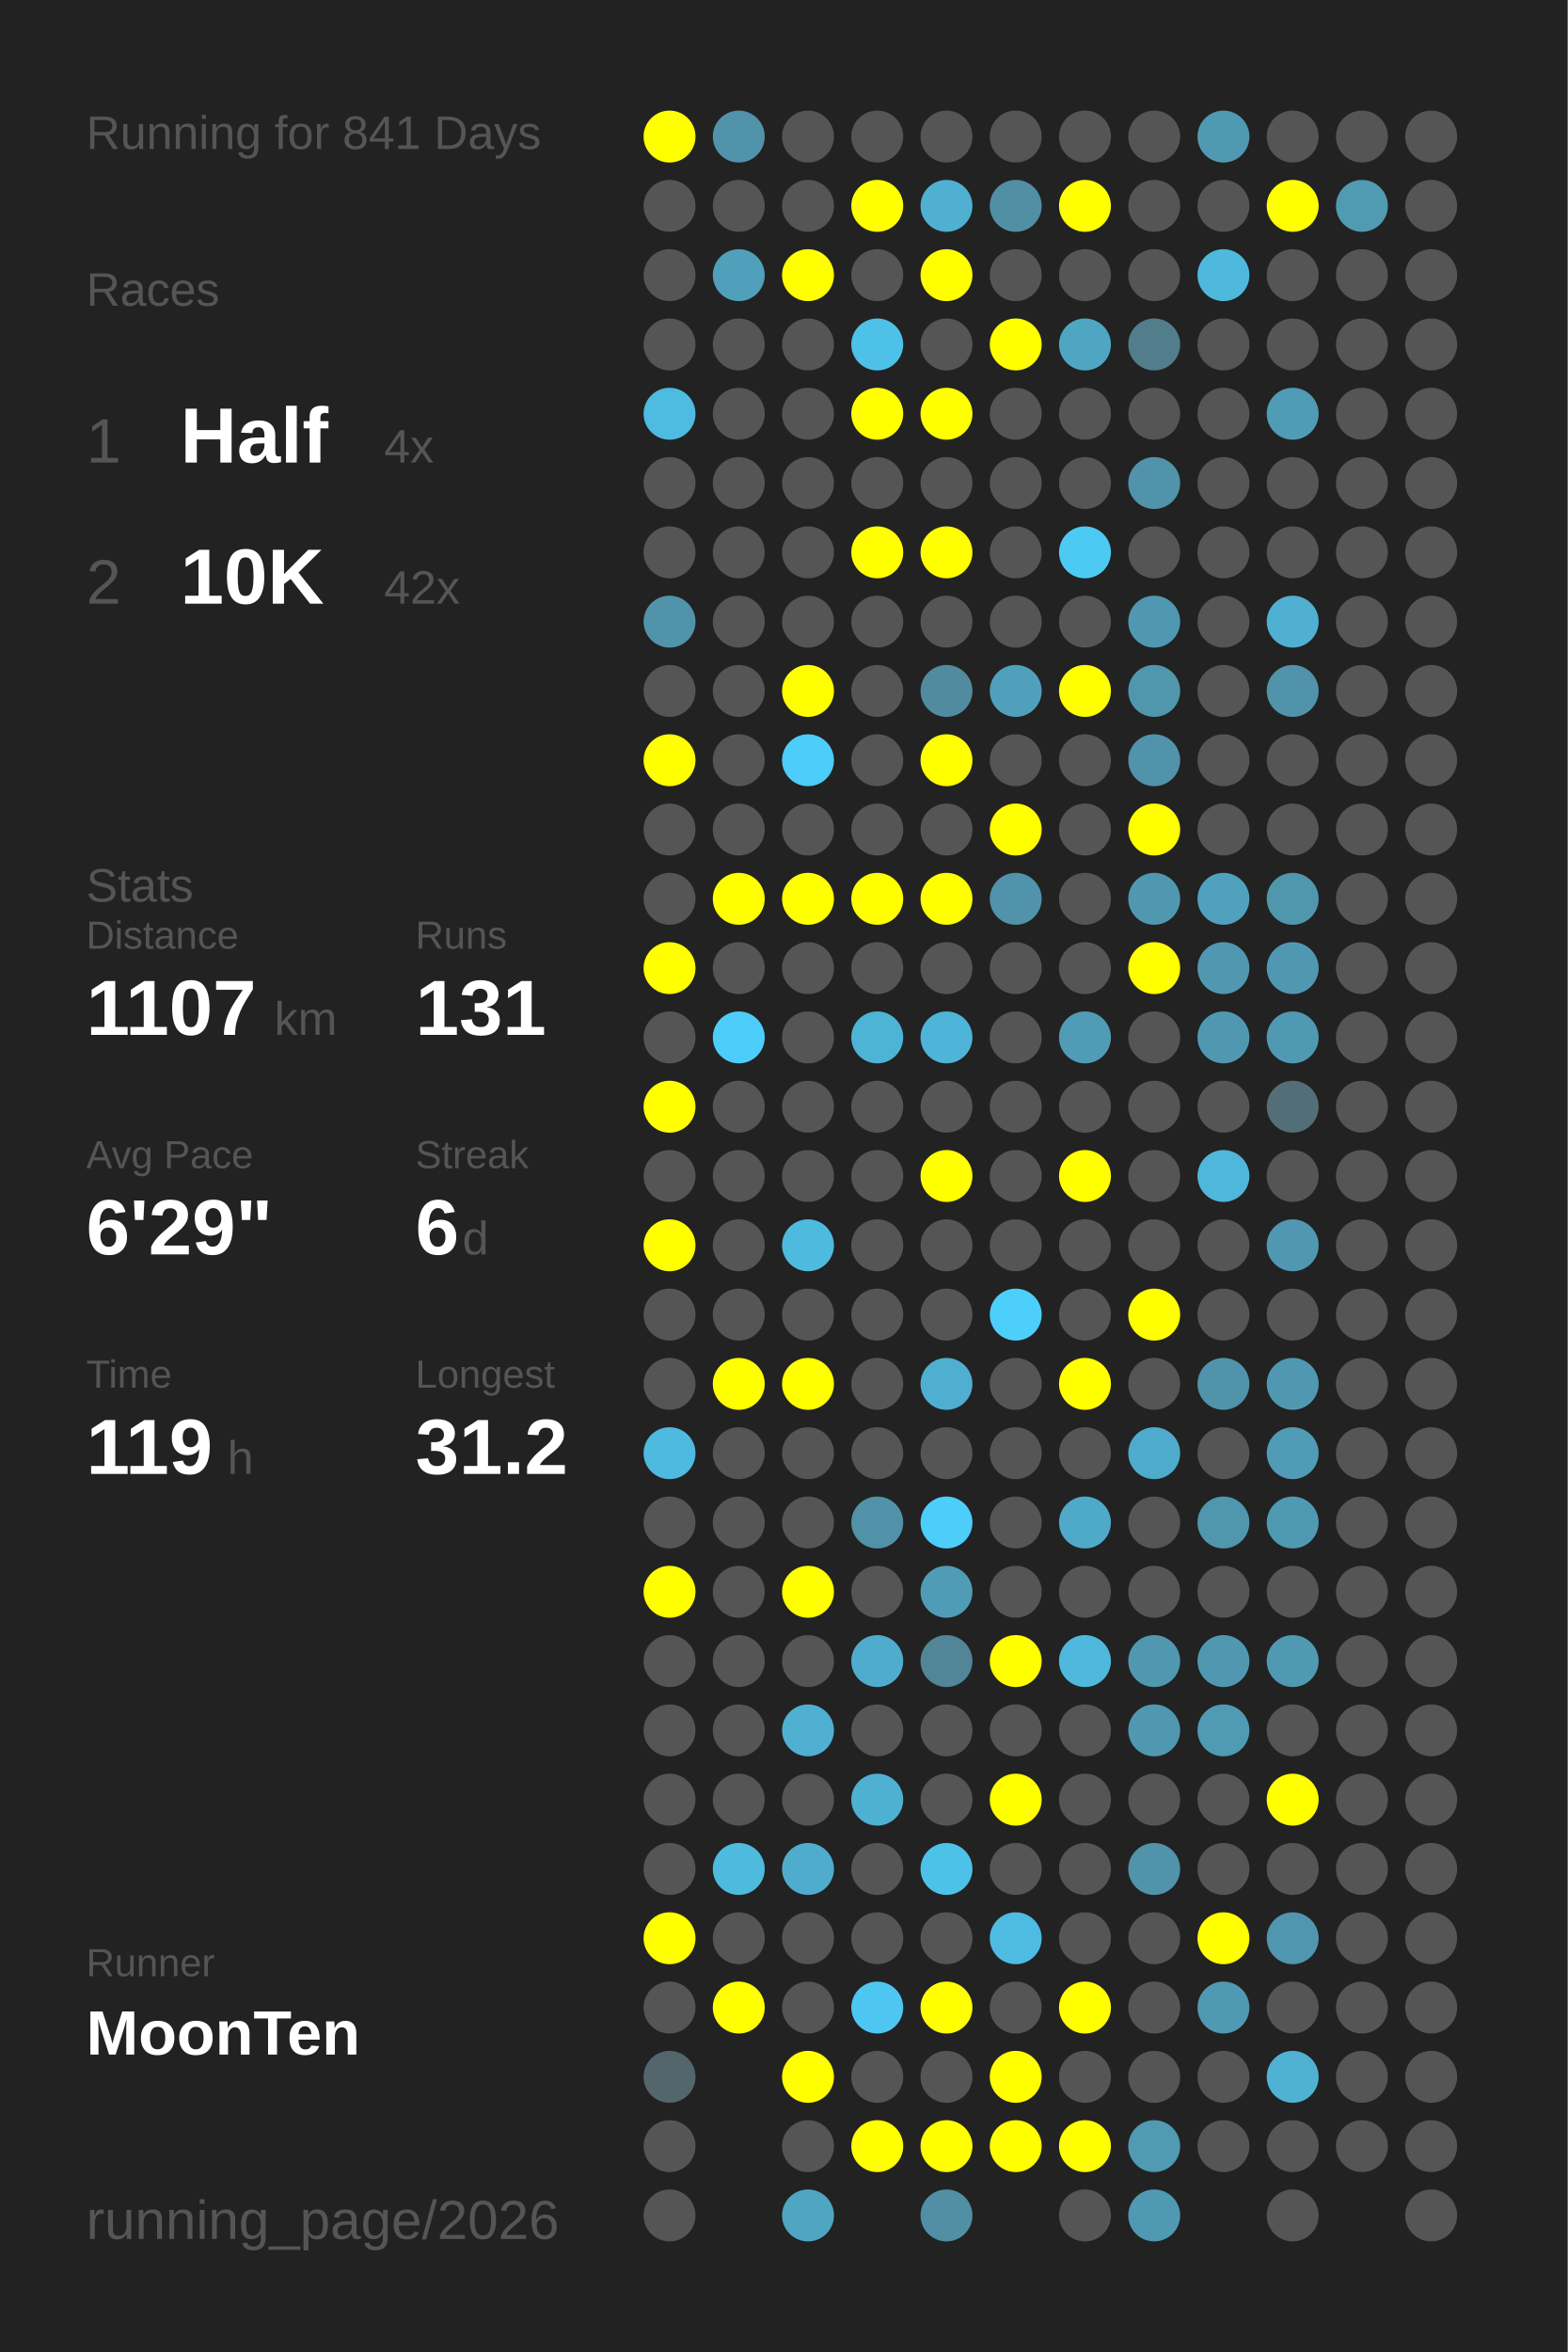
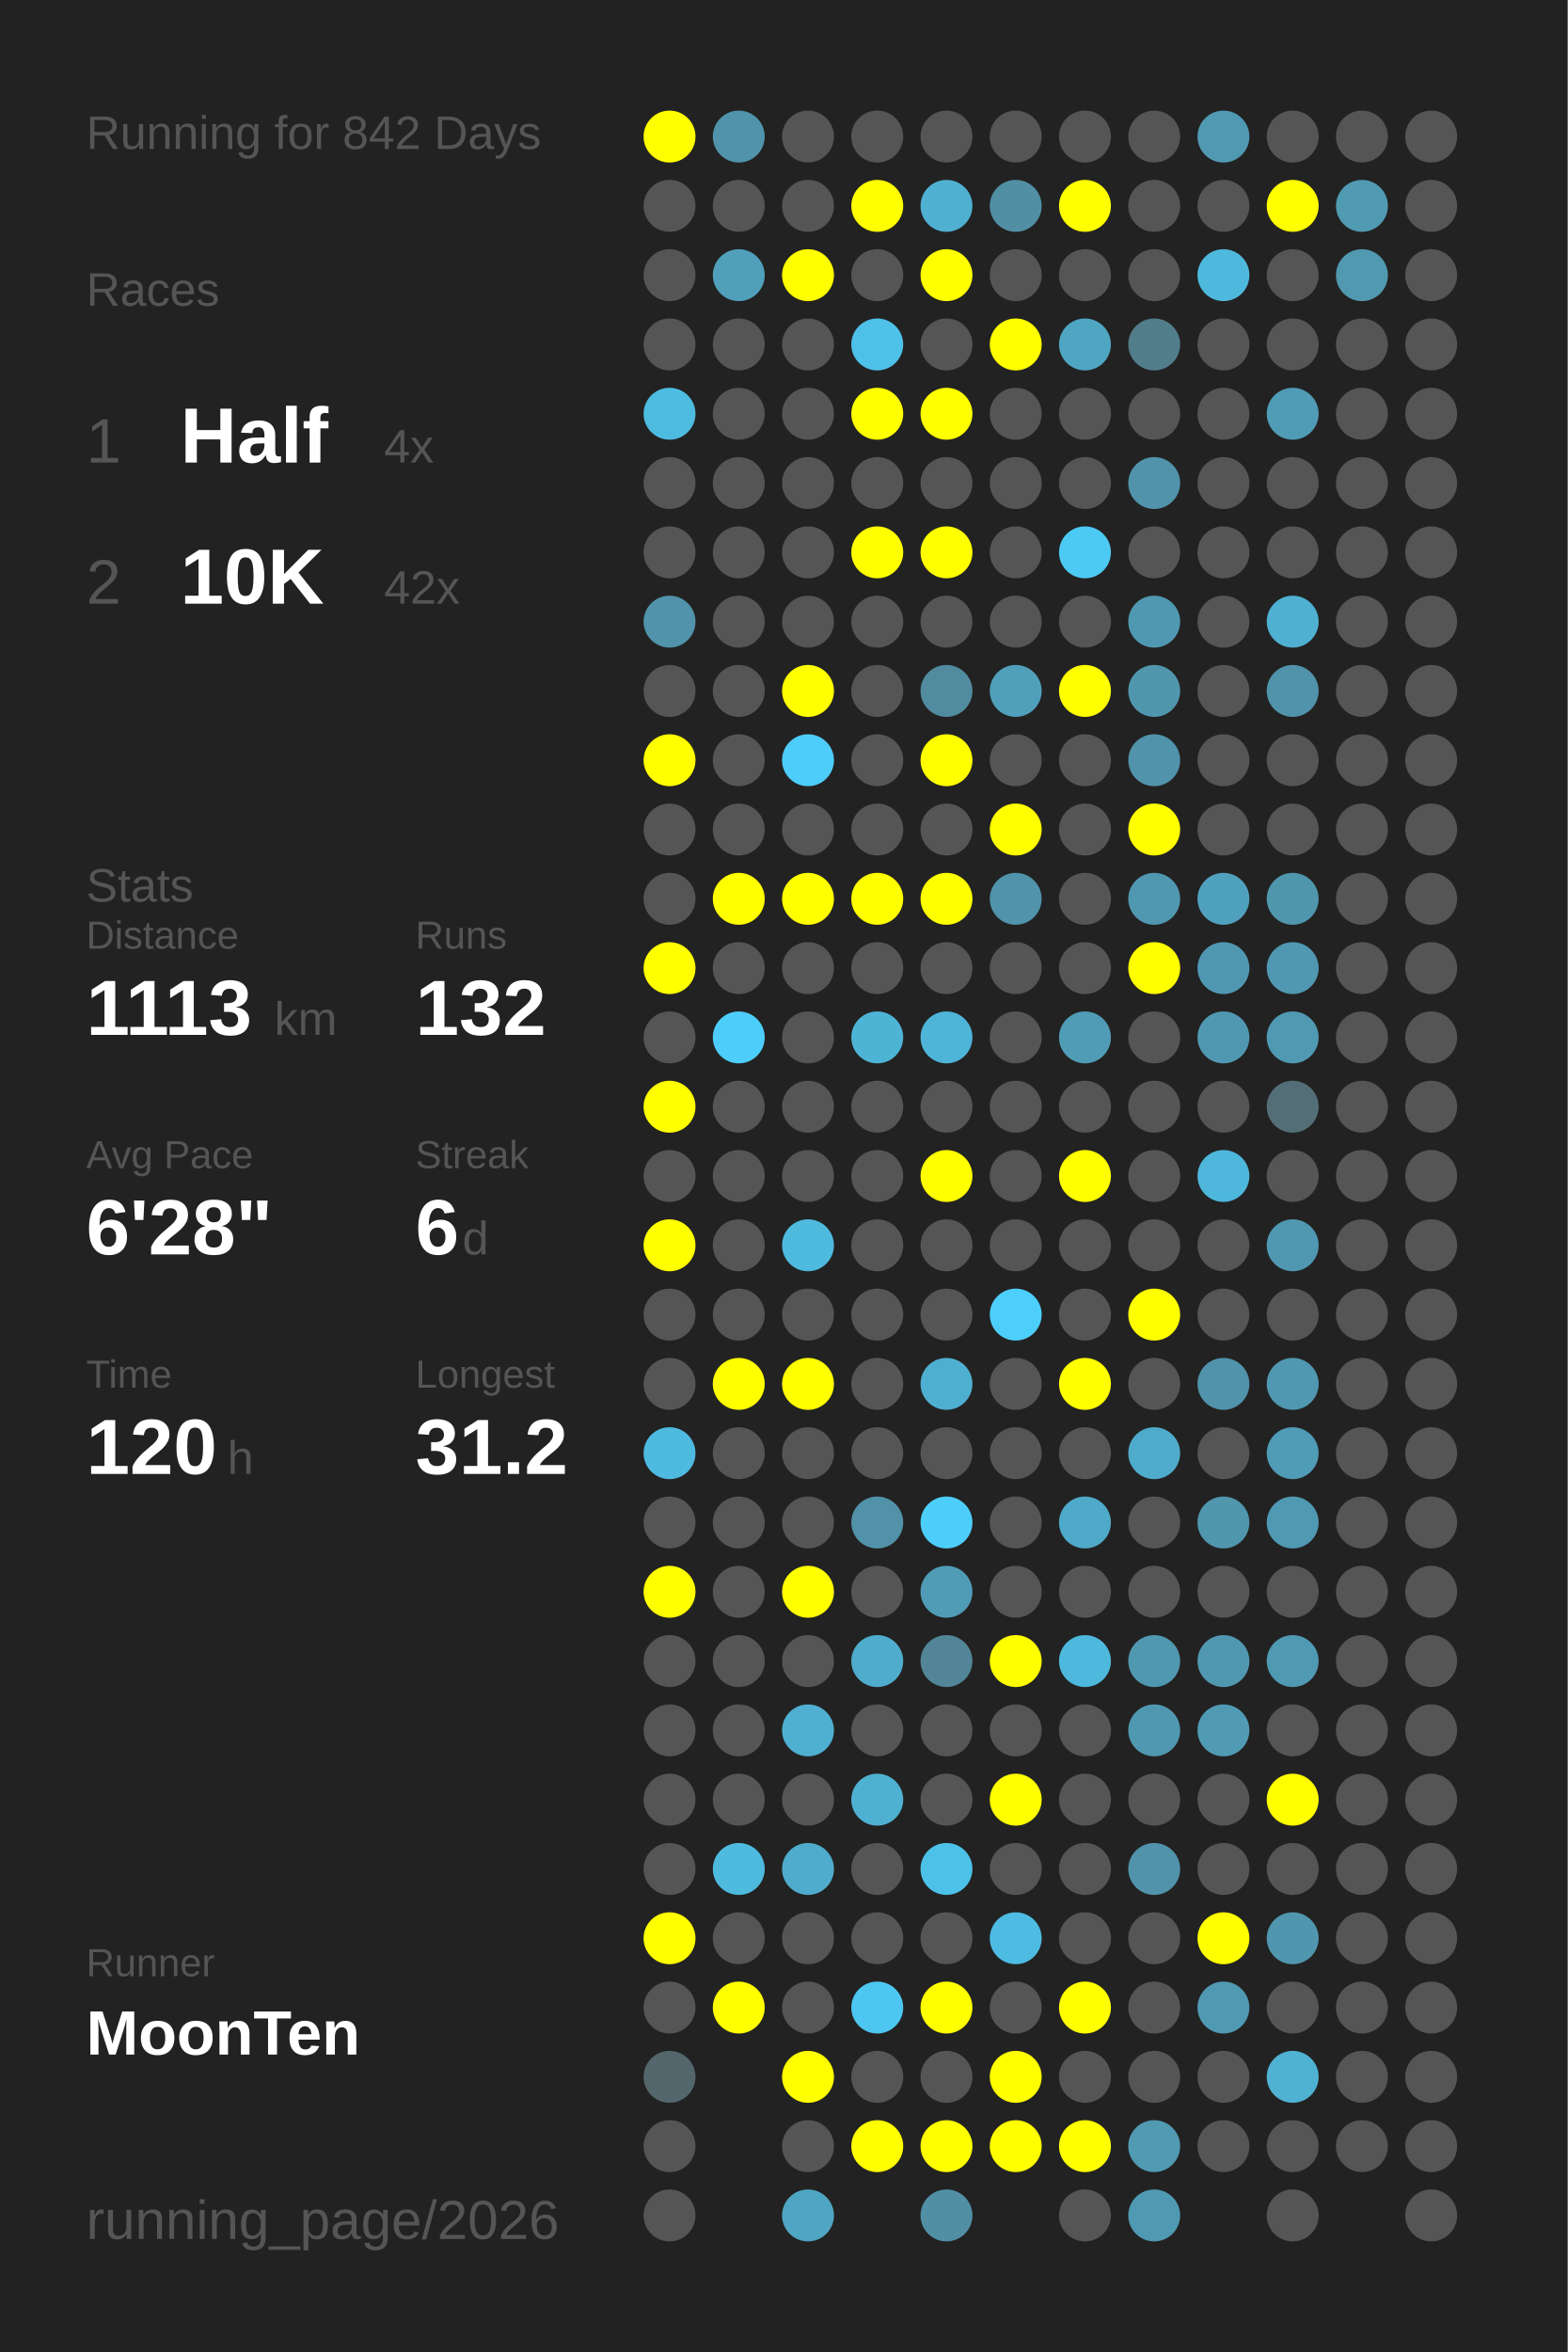
<svg xmlns="http://www.w3.org/2000/svg" baseProfile="full" height="300mm" version="1.1" viewBox="0,0,200,300" width="200mm">
  <defs />
  <rect fill="#222222" height="300" width="200" x="0" y="0" />
-   <text fill="#555555" style="font-size:6px; font-family:Arial;" x="11" y="19">Running for 841 Days</text>
+   <text fill="#555555" style="font-size:6px; font-family:Arial;" x="11" y="19">Running for 842 Days</text>
  <text fill="#555555" style="font-size:6px; font-family:Arial;" x="11" y="39">Races</text>
  <text fill="#555555" style="font-size:8px; font-family:Arial;" x="11" y="59">1</text>
  <text fill="#FFFFFF" style="font-size:10px; font-family:Arial; font-weight:bold;" x="23" y="59">Half</text>
  <text fill="#555555" style="font-size:6px; font-family:Arial;" x="49" y="59">4x</text>
  <text fill="#555555" style="font-size:8px; font-family:Arial;" x="11" y="77">2</text>
  <text fill="#FFFFFF" style="font-size:10px; font-family:Arial; font-weight:bold;" x="23" y="77">10K</text>
  <text fill="#555555" style="font-size:6px; font-family:Arial;" x="49" y="77">42x</text>
  <text fill="#555555" style="font-size:6px; font-family:Arial;" x="11" y="115">Stats</text>
  <text fill="#555555" style="font-size:5px; font-family:Arial;" x="11" y="121">Distance</text>
-   <text fill="#FFFFFF" style="font-size:10px; font-family:Arial; font-weight:bold;" x="11" y="132">1107</text>
+   <text fill="#FFFFFF" style="font-size:10px; font-family:Arial; font-weight:bold;" x="11" y="132">1113</text>
  <text fill="#555555" style="font-size:6px; font-family:Arial;" x="35" y="132">km</text>
  <text fill="#555555" style="font-size:5px; font-family:Arial;" x="53" y="121">Runs</text>
-   <text fill="#FFFFFF" style="font-size:10px; font-family:Arial; font-weight:bold;" x="53" y="132">131</text>
+   <text fill="#FFFFFF" style="font-size:10px; font-family:Arial; font-weight:bold;" x="53" y="132">132</text>
  <text fill="#555555" style="font-size:5px; font-family:Arial;" x="11" y="149">Avg Pace</text>
-   <text fill="#FFFFFF" style="font-size:10px; font-family:Arial; font-weight:bold;" x="11" y="160">6'29"</text>
+   <text fill="#FFFFFF" style="font-size:10px; font-family:Arial; font-weight:bold;" x="11" y="160">6'28"</text>
  <text fill="#555555" style="font-size:5px; font-family:Arial;" x="53" y="149">Streak</text>
  <text fill="#FFFFFF" style="font-size:10px; font-family:Arial; font-weight:bold;" x="53" y="160">6</text>
  <text fill="#555555" style="font-size:6px; font-family:Arial;" x="59" y="160">d</text>
  <text fill="#555555" style="font-size:5px; font-family:Arial;" x="11" y="177">Time</text>
-   <text fill="#FFFFFF" style="font-size:10px; font-family:Arial; font-weight:bold;" x="11" y="188">119</text>
+   <text fill="#FFFFFF" style="font-size:10px; font-family:Arial; font-weight:bold;" x="11" y="188">120</text>
  <text fill="#555555" style="font-size:6px; font-family:Arial;" x="29" y="188">h</text>
  <text fill="#555555" style="font-size:5px; font-family:Arial;" x="53" y="177">Longest</text>
  <text fill="#FFFFFF" style="font-size:10px; font-family:Arial; font-weight:bold;" x="53" y="188">31.2</text>
  <text fill="#555555" style="font-size:5px; font-family:Arial;" x="11" y="252.065">Runner</text>
  <text fill="#FFFFFF" style="font-size:8px; font-family:Arial; font-weight:bold;" x="11" y="262.065">MoonTen</text>
  <text fill="#555555" style="font-size:7px; font-family:Arial;" x="11" y="285.581">running_page/2026</text>
  <circle cx="85.417" cy="17.419" fill="#FFFF00" r="3.312" />
  <circle cx="85.417" cy="26.258" fill="#555555" r="3.312" />
  <circle cx="85.417" cy="35.097" fill="#555555" r="3.312" />
  <circle cx="85.417" cy="43.935" fill="#555555" r="3.312" />
  <circle cx="85.417" cy="52.774" fill="#4ebbe0" r="3.312" />
  <circle cx="85.417" cy="61.613" fill="#555555" r="3.312" />
  <circle cx="85.417" cy="70.452" fill="#555555" r="3.312" />
  <circle cx="85.417" cy="79.29" fill="#5193aa" r="3.312" />
  <circle cx="85.417" cy="88.129" fill="#555555" r="3.312" />
  <circle cx="85.417" cy="96.968" fill="#FFFF00" r="3.312" />
  <circle cx="85.417" cy="105.806" fill="#555555" r="3.312" />
  <circle cx="85.417" cy="114.645" fill="#555555" r="3.312" />
  <circle cx="85.417" cy="123.484" fill="#FFFF00" r="3.312" />
  <circle cx="85.417" cy="132.323" fill="#555555" r="3.312" />
  <circle cx="85.417" cy="141.161" fill="#FFFF00" r="3.312" />
  <circle cx="85.417" cy="150" fill="#555555" r="3.312" />
  <circle cx="85.417" cy="158.839" fill="#FFFF00" r="3.312" />
  <circle cx="85.417" cy="167.677" fill="#555555" r="3.312" />
  <circle cx="85.417" cy="176.516" fill="#555555" r="3.312" />
  <circle cx="85.417" cy="185.355" fill="#4ebadf" r="3.312" />
  <circle cx="85.417" cy="194.194" fill="#555555" r="3.312" />
  <circle cx="85.417" cy="203.032" fill="#FFFF00" r="3.312" />
  <circle cx="85.417" cy="211.871" fill="#555555" r="3.312" />
  <circle cx="85.417" cy="220.71" fill="#555555" r="3.312" />
  <circle cx="85.417" cy="229.548" fill="#555555" r="3.312" />
  <circle cx="85.417" cy="238.387" fill="#555555" r="3.312" />
  <circle cx="85.417" cy="247.226" fill="#FFFF00" r="3.312" />
  <circle cx="85.417" cy="256.065" fill="#555555" r="3.312" />
  <circle cx="85.417" cy="264.903" fill="#53666c" r="3.312" />
  <circle cx="85.417" cy="273.742" fill="#555555" r="3.312" />
  <circle cx="85.417" cy="282.581" fill="#555555" r="3.312" />
  <circle cx="94.25" cy="17.419" fill="#5093aa" r="3.312" />
  <circle cx="94.25" cy="26.258" fill="#555555" r="3.312" />
  <circle cx="94.25" cy="35.097" fill="#50a0bb" r="3.312" />
  <circle cx="94.25" cy="43.935" fill="#555555" r="3.312" />
  <circle cx="94.25" cy="52.774" fill="#555555" r="3.312" />
  <circle cx="94.25" cy="61.613" fill="#555555" r="3.312" />
  <circle cx="94.25" cy="70.452" fill="#555555" r="3.312" />
  <circle cx="94.25" cy="79.29" fill="#555555" r="3.312" />
  <circle cx="94.25" cy="88.129" fill="#555555" r="3.312" />
  <circle cx="94.25" cy="96.968" fill="#555555" r="3.312" />
  <circle cx="94.25" cy="105.806" fill="#555555" r="3.312" />
  <circle cx="94.25" cy="114.645" fill="#FFFF00" r="3.312" />
  <circle cx="94.25" cy="123.484" fill="#555555" r="3.312" />
  <circle cx="94.25" cy="132.323" fill="#4dcefa" r="3.312" />
  <circle cx="94.25" cy="141.161" fill="#555555" r="3.312" />
  <circle cx="94.25" cy="150" fill="#555555" r="3.312" />
  <circle cx="94.25" cy="158.839" fill="#555555" r="3.312" />
  <circle cx="94.25" cy="167.677" fill="#555555" r="3.312" />
  <circle cx="94.25" cy="176.516" fill="#FFFF00" r="3.312" />
  <circle cx="94.25" cy="185.355" fill="#555555" r="3.312" />
  <circle cx="94.25" cy="194.194" fill="#555555" r="3.312" />
  <circle cx="94.25" cy="203.032" fill="#555555" r="3.312" />
  <circle cx="94.25" cy="211.871" fill="#555555" r="3.312" />
  <circle cx="94.25" cy="220.71" fill="#555555" r="3.312" />
  <circle cx="94.25" cy="229.548" fill="#555555" r="3.312" />
  <circle cx="94.25" cy="238.387" fill="#4ebade" r="3.312" />
  <circle cx="94.25" cy="247.226" fill="#555555" r="3.312" />
  <circle cx="94.25" cy="256.065" fill="#FFFF00" r="3.312" />
  <circle cx="103.083" cy="17.419" fill="#555555" r="3.312" />
  <circle cx="103.083" cy="26.258" fill="#555555" r="3.312" />
  <circle cx="103.083" cy="35.097" fill="#FFFF00" r="3.312" />
  <circle cx="103.083" cy="43.935" fill="#555555" r="3.312" />
  <circle cx="103.083" cy="52.774" fill="#555555" r="3.312" />
  <circle cx="103.083" cy="61.613" fill="#555555" r="3.312" />
  <circle cx="103.083" cy="70.452" fill="#555555" r="3.312" />
  <circle cx="103.083" cy="79.29" fill="#555555" r="3.312" />
  <circle cx="103.083" cy="88.129" fill="#FFFF00" r="3.312" />
  <circle cx="103.083" cy="96.968" fill="#4dcdf9" r="3.312" />
  <circle cx="103.083" cy="105.806" fill="#555555" r="3.312" />
  <circle cx="103.083" cy="114.645" fill="#FFFF00" r="3.312" />
  <circle cx="103.083" cy="123.484" fill="#555555" r="3.312" />
  <circle cx="103.083" cy="132.323" fill="#555555" r="3.312" />
  <circle cx="103.083" cy="141.161" fill="#555555" r="3.312" />
  <circle cx="103.083" cy="150" fill="#555555" r="3.312" />
  <circle cx="103.083" cy="158.839" fill="#4ebade" r="3.312" />
  <circle cx="103.083" cy="167.677" fill="#555555" r="3.312" />
  <circle cx="103.083" cy="176.516" fill="#FFFF00" r="3.312" />
  <circle cx="103.083" cy="185.355" fill="#555555" r="3.312" />
  <circle cx="103.083" cy="194.194" fill="#555555" r="3.312" />
  <circle cx="103.083" cy="203.032" fill="#FFFF00" r="3.312" />
  <circle cx="103.083" cy="211.871" fill="#555555" r="3.312" />
  <circle cx="103.083" cy="220.71" fill="#4fb0d1" r="3.312" />
  <circle cx="103.083" cy="229.548" fill="#555555" r="3.312" />
  <circle cx="103.083" cy="238.387" fill="#4faccc" r="3.312" />
  <circle cx="103.083" cy="247.226" fill="#555555" r="3.312" />
  <circle cx="103.083" cy="256.065" fill="#555555" r="3.312" />
  <circle cx="103.083" cy="264.903" fill="#FFFF00" r="3.312" />
  <circle cx="103.083" cy="273.742" fill="#555555" r="3.312" />
  <circle cx="103.083" cy="282.581" fill="#4fa6c3" r="3.312" />
  <circle cx="111.917" cy="17.419" fill="#555555" r="3.312" />
  <circle cx="111.917" cy="26.258" fill="#FFFF00" r="3.312" />
  <circle cx="111.917" cy="35.097" fill="#555555" r="3.312" />
  <circle cx="111.917" cy="43.935" fill="#4ec1e9" r="3.312" />
  <circle cx="111.917" cy="52.774" fill="#FFFF00" r="3.312" />
  <circle cx="111.917" cy="61.613" fill="#555555" r="3.312" />
  <circle cx="111.917" cy="70.452" fill="#FFFF00" r="3.312" />
  <circle cx="111.917" cy="79.29" fill="#555555" r="3.312" />
  <circle cx="111.917" cy="88.129" fill="#555555" r="3.312" />
  <circle cx="111.917" cy="96.968" fill="#555555" r="3.312" />
  <circle cx="111.917" cy="105.806" fill="#555555" r="3.312" />
  <circle cx="111.917" cy="114.645" fill="#FFFF00" r="3.312" />
  <circle cx="111.917" cy="123.484" fill="#555555" r="3.312" />
  <circle cx="111.917" cy="132.323" fill="#4eb4d6" r="3.312" />
  <circle cx="111.917" cy="141.161" fill="#555555" r="3.312" />
  <circle cx="111.917" cy="150" fill="#555555" r="3.312" />
  <circle cx="111.917" cy="158.839" fill="#555555" r="3.312" />
  <circle cx="111.917" cy="167.677" fill="#555555" r="3.312" />
  <circle cx="111.917" cy="176.516" fill="#555555" r="3.312" />
  <circle cx="111.917" cy="185.355" fill="#555555" r="3.312" />
  <circle cx="111.917" cy="194.194" fill="#5192a8" r="3.312" />
  <circle cx="111.917" cy="203.032" fill="#555555" r="3.312" />
  <circle cx="111.917" cy="211.871" fill="#4faccc" r="3.312" />
  <circle cx="111.917" cy="220.71" fill="#555555" r="3.312" />
  <circle cx="111.917" cy="229.548" fill="#4fb1d2" r="3.312" />
  <circle cx="111.917" cy="238.387" fill="#555555" r="3.312" />
  <circle cx="111.917" cy="247.226" fill="#555555" r="3.312" />
  <circle cx="111.917" cy="256.065" fill="#4dc7f1" r="3.312" />
  <circle cx="111.917" cy="264.903" fill="#555555" r="3.312" />
  <circle cx="111.917" cy="273.742" fill="#FFFF00" r="3.312" />
  <circle cx="120.75" cy="17.419" fill="#555555" r="3.312" />
  <circle cx="120.75" cy="26.258" fill="#4fb0d1" r="3.312" />
  <circle cx="120.75" cy="35.097" fill="#FFFF00" r="3.312" />
  <circle cx="120.75" cy="43.935" fill="#555555" r="3.312" />
  <circle cx="120.75" cy="52.774" fill="#FFFF00" r="3.312" />
  <circle cx="120.75" cy="61.613" fill="#555555" r="3.312" />
  <circle cx="120.75" cy="70.452" fill="#FFFF00" r="3.312" />
  <circle cx="120.75" cy="79.29" fill="#555555" r="3.312" />
  <circle cx="120.75" cy="88.129" fill="#518b9f" r="3.312" />
  <circle cx="120.75" cy="96.968" fill="#FFFF00" r="3.312" />
  <circle cx="120.75" cy="105.806" fill="#555555" r="3.312" />
  <circle cx="120.75" cy="114.645" fill="#FFFF00" r="3.312" />
  <circle cx="120.75" cy="123.484" fill="#555555" r="3.312" />
  <circle cx="120.75" cy="132.323" fill="#4eb5d8" r="3.312" />
  <circle cx="120.75" cy="141.161" fill="#555555" r="3.312" />
  <circle cx="120.75" cy="150" fill="#FFFF00" r="3.312" />
  <circle cx="120.75" cy="158.839" fill="#555555" r="3.312" />
  <circle cx="120.75" cy="167.677" fill="#555555" r="3.312" />
  <circle cx="120.75" cy="176.516" fill="#4fafd0" r="3.312" />
  <circle cx="120.75" cy="185.355" fill="#555555" r="3.312" />
  <circle cx="120.75" cy="194.194" fill="#4dcefa" r="3.312" />
  <circle cx="120.75" cy="203.032" fill="#509cb6" r="3.312" />
  <circle cx="120.75" cy="211.871" fill="#518597" r="3.312" />
  <circle cx="120.75" cy="220.71" fill="#555555" r="3.312" />
  <circle cx="120.75" cy="229.548" fill="#555555" r="3.312" />
  <circle cx="120.75" cy="238.387" fill="#4dc2e9" r="3.312" />
  <circle cx="120.75" cy="247.226" fill="#555555" r="3.312" />
  <circle cx="120.75" cy="256.065" fill="#FFFF00" r="3.312" />
  <circle cx="120.75" cy="264.903" fill="#555555" r="3.312" />
  <circle cx="120.75" cy="273.742" fill="#FFFF00" r="3.312" />
  <circle cx="120.75" cy="282.581" fill="#518fa4" r="3.312" />
  <circle cx="129.583" cy="17.419" fill="#555555" r="3.312" />
  <circle cx="129.583" cy="26.258" fill="#518fa4" r="3.312" />
  <circle cx="129.583" cy="35.097" fill="#555555" r="3.312" />
  <circle cx="129.583" cy="43.935" fill="#FFFF00" r="3.312" />
  <circle cx="129.583" cy="52.774" fill="#555555" r="3.312" />
  <circle cx="129.583" cy="61.613" fill="#555555" r="3.312" />
  <circle cx="129.583" cy="70.452" fill="#555555" r="3.312" />
  <circle cx="129.583" cy="79.29" fill="#555555" r="3.312" />
  <circle cx="129.583" cy="88.129" fill="#50a0bb" r="3.312" />
  <circle cx="129.583" cy="96.968" fill="#555555" r="3.312" />
  <circle cx="129.583" cy="105.806" fill="#FFFF00" r="3.312" />
  <circle cx="129.583" cy="114.645" fill="#5093aa" r="3.312" />
  <circle cx="129.583" cy="123.484" fill="#555555" r="3.312" />
  <circle cx="129.583" cy="132.323" fill="#555555" r="3.312" />
  <circle cx="129.583" cy="141.161" fill="#555555" r="3.312" />
  <circle cx="129.583" cy="150" fill="#555555" r="3.312" />
  <circle cx="129.583" cy="158.839" fill="#555555" r="3.312" />
  <circle cx="129.583" cy="167.677" fill="#4dcffc" r="3.312" />
  <circle cx="129.583" cy="176.516" fill="#555555" r="3.312" />
  <circle cx="129.583" cy="185.355" fill="#555555" r="3.312" />
  <circle cx="129.583" cy="194.194" fill="#555555" r="3.312" />
  <circle cx="129.583" cy="203.032" fill="#555555" r="3.312" />
  <circle cx="129.583" cy="211.871" fill="#FFFF00" r="3.312" />
  <circle cx="129.583" cy="220.71" fill="#555555" r="3.312" />
  <circle cx="129.583" cy="229.548" fill="#FFFF00" r="3.312" />
  <circle cx="129.583" cy="238.387" fill="#555555" r="3.312" />
  <circle cx="129.583" cy="247.226" fill="#4ebce2" r="3.312" />
  <circle cx="129.583" cy="256.065" fill="#555555" r="3.312" />
  <circle cx="129.583" cy="264.903" fill="#FFFF00" r="3.312" />
  <circle cx="129.583" cy="273.742" fill="#FFFF00" r="3.312" />
  <circle cx="138.417" cy="17.419" fill="#555555" r="3.312" />
  <circle cx="138.417" cy="26.258" fill="#FFFF00" r="3.312" />
  <circle cx="138.417" cy="35.097" fill="#555555" r="3.312" />
  <circle cx="138.417" cy="43.935" fill="#4fa6c3" r="3.312" />
  <circle cx="138.417" cy="52.774" fill="#555555" r="3.312" />
  <circle cx="138.417" cy="61.613" fill="#555555" r="3.312" />
  <circle cx="138.417" cy="70.452" fill="#4dcaf4" r="3.312" />
  <circle cx="138.417" cy="79.29" fill="#555555" r="3.312" />
  <circle cx="138.417" cy="88.129" fill="#FFFF00" r="3.312" />
  <circle cx="138.417" cy="96.968" fill="#555555" r="3.312" />
  <circle cx="138.417" cy="105.806" fill="#555555" r="3.312" />
  <circle cx="138.417" cy="114.645" fill="#555555" r="3.312" />
  <circle cx="138.417" cy="123.484" fill="#555555" r="3.312" />
  <circle cx="138.417" cy="132.323" fill="#509cb6" r="3.312" />
  <circle cx="138.417" cy="141.161" fill="#555555" r="3.312" />
  <circle cx="138.417" cy="150" fill="#FFFF00" r="3.312" />
  <circle cx="138.417" cy="158.839" fill="#555555" r="3.312" />
  <circle cx="138.417" cy="167.677" fill="#555555" r="3.312" />
  <circle cx="138.417" cy="176.516" fill="#FFFF00" r="3.312" />
  <circle cx="138.417" cy="185.355" fill="#555555" r="3.312" />
  <circle cx="138.417" cy="194.194" fill="#4fa9c8" r="3.312" />
  <circle cx="138.417" cy="203.032" fill="#555555" r="3.312" />
  <circle cx="138.417" cy="211.871" fill="#4eb9dd" r="3.312" />
  <circle cx="138.417" cy="220.71" fill="#555555" r="3.312" />
  <circle cx="138.417" cy="229.548" fill="#555555" r="3.312" />
  <circle cx="138.417" cy="238.387" fill="#555555" r="3.312" />
  <circle cx="138.417" cy="247.226" fill="#555555" r="3.312" />
  <circle cx="138.417" cy="256.065" fill="#FFFF00" r="3.312" />
  <circle cx="138.417" cy="264.903" fill="#555555" r="3.312" />
  <circle cx="138.417" cy="273.742" fill="#FFFF00" r="3.312" />
  <circle cx="138.417" cy="282.581" fill="#555555" r="3.312" />
  <circle cx="147.25" cy="17.419" fill="#555555" r="3.312" />
  <circle cx="147.25" cy="26.258" fill="#555555" r="3.312" />
  <circle cx="147.25" cy="35.097" fill="#555555" r="3.312" />
  <circle cx="147.25" cy="43.935" fill="#527d8b" r="3.312" />
  <circle cx="147.25" cy="52.774" fill="#555555" r="3.312" />
  <circle cx="147.25" cy="61.613" fill="#5093aa" r="3.312" />
  <circle cx="147.25" cy="70.452" fill="#555555" r="3.312" />
  <circle cx="147.25" cy="79.29" fill="#5098b1" r="3.312" />
  <circle cx="147.25" cy="88.129" fill="#5097ae" r="3.312" />
  <circle cx="147.25" cy="96.968" fill="#5093aa" r="3.312" />
  <circle cx="147.25" cy="105.806" fill="#FFFF00" r="3.312" />
  <circle cx="147.25" cy="114.645" fill="#5098b0" r="3.312" />
  <circle cx="147.25" cy="123.484" fill="#FFFF00" r="3.312" />
  <circle cx="147.25" cy="132.323" fill="#555555" r="3.312" />
  <circle cx="147.25" cy="141.161" fill="#555555" r="3.312" />
  <circle cx="147.25" cy="150" fill="#555555" r="3.312" />
  <circle cx="147.25" cy="158.839" fill="#555555" r="3.312" />
  <circle cx="147.25" cy="167.677" fill="#FFFF00" r="3.312" />
  <circle cx="147.25" cy="176.516" fill="#555555" r="3.312" />
  <circle cx="147.25" cy="185.355" fill="#4fabcb" r="3.312" />
  <circle cx="147.25" cy="194.194" fill="#555555" r="3.312" />
  <circle cx="147.25" cy="203.032" fill="#555555" r="3.312" />
  <circle cx="147.25" cy="211.871" fill="#5098b0" r="3.312" />
  <circle cx="147.25" cy="220.71" fill="#5098b0" r="3.312" />
  <circle cx="147.25" cy="229.548" fill="#555555" r="3.312" />
  <circle cx="147.25" cy="238.387" fill="#5093aa" r="3.312" />
  <circle cx="147.25" cy="247.226" fill="#555555" r="3.312" />
  <circle cx="147.25" cy="256.065" fill="#555555" r="3.312" />
  <circle cx="147.25" cy="264.903" fill="#555555" r="3.312" />
  <circle cx="147.25" cy="273.742" fill="#509ab2" r="3.312" />
  <circle cx="147.25" cy="282.581" fill="#5099b2" r="3.312" />
  <circle cx="156.083" cy="17.419" fill="#5099b2" r="3.312" />
  <circle cx="156.083" cy="26.258" fill="#555555" r="3.312" />
  <circle cx="156.083" cy="35.097" fill="#4eb9dd" r="3.312" />
  <circle cx="156.083" cy="43.935" fill="#555555" r="3.312" />
  <circle cx="156.083" cy="52.774" fill="#555555" r="3.312" />
  <circle cx="156.083" cy="61.613" fill="#555555" r="3.312" />
  <circle cx="156.083" cy="70.452" fill="#555555" r="3.312" />
  <circle cx="156.083" cy="79.29" fill="#555555" r="3.312" />
  <circle cx="156.083" cy="88.129" fill="#555555" r="3.312" />
  <circle cx="156.083" cy="96.968" fill="#555555" r="3.312" />
  <circle cx="156.083" cy="105.806" fill="#555555" r="3.312" />
  <circle cx="156.083" cy="114.645" fill="#50a1bd" r="3.312" />
  <circle cx="156.083" cy="123.484" fill="#5098b1" r="3.312" />
  <circle cx="156.083" cy="132.323" fill="#5098b1" r="3.312" />
  <circle cx="156.083" cy="141.161" fill="#555555" r="3.312" />
  <circle cx="156.083" cy="150" fill="#4eb7db" r="3.312" />
  <circle cx="156.083" cy="158.839" fill="#555555" r="3.312" />
  <circle cx="156.083" cy="167.677" fill="#555555" r="3.312" />
  <circle cx="156.083" cy="176.516" fill="#5093aa" r="3.312" />
  <circle cx="156.083" cy="185.355" fill="#555555" r="3.312" />
  <circle cx="156.083" cy="194.194" fill="#5096ad" r="3.312" />
  <circle cx="156.083" cy="203.032" fill="#555555" r="3.312" />
  <circle cx="156.083" cy="211.871" fill="#5098b0" r="3.312" />
  <circle cx="156.083" cy="220.71" fill="#509ab3" r="3.312" />
  <circle cx="156.083" cy="229.548" fill="#555555" r="3.312" />
  <circle cx="156.083" cy="238.387" fill="#555555" r="3.312" />
  <circle cx="156.083" cy="247.226" fill="#FFFF00" r="3.312" />
  <circle cx="156.083" cy="256.065" fill="#5099b2" r="3.312" />
  <circle cx="156.083" cy="264.903" fill="#555555" r="3.312" />
  <circle cx="156.083" cy="273.742" fill="#555555" r="3.312" />
  <circle cx="164.917" cy="17.419" fill="#555555" r="3.312" />
  <circle cx="164.917" cy="26.258" fill="#FFFF00" r="3.312" />
  <circle cx="164.917" cy="35.097" fill="#555555" r="3.312" />
  <circle cx="164.917" cy="43.935" fill="#555555" r="3.312" />
  <circle cx="164.917" cy="52.774" fill="#509bb5" r="3.312" />
  <circle cx="164.917" cy="61.613" fill="#555555" r="3.312" />
  <circle cx="164.917" cy="70.452" fill="#555555" r="3.312" />
  <circle cx="164.917" cy="79.29" fill="#4fb0d2" r="3.312" />
  <circle cx="164.917" cy="88.129" fill="#5093aa" r="3.312" />
  <circle cx="164.917" cy="96.968" fill="#555555" r="3.312" />
  <circle cx="164.917" cy="105.806" fill="#555555" r="3.312" />
  <circle cx="164.917" cy="114.645" fill="#5096ad" r="3.312" />
  <circle cx="164.917" cy="123.484" fill="#5098b1" r="3.312" />
  <circle cx="164.917" cy="132.323" fill="#5099b2" r="3.312" />
  <circle cx="164.917" cy="141.161" fill="#536e77" r="3.312" />
  <circle cx="164.917" cy="150" fill="#555555" r="3.312" />
  <circle cx="164.917" cy="158.839" fill="#5098b1" r="3.312" />
  <circle cx="164.917" cy="167.677" fill="#555555" r="3.312" />
  <circle cx="164.917" cy="176.516" fill="#5098b1" r="3.312" />
  <circle cx="164.917" cy="185.355" fill="#509bb5" r="3.312" />
  <circle cx="164.917" cy="194.194" fill="#5099b2" r="3.312" />
  <circle cx="164.917" cy="203.032" fill="#555555" r="3.312" />
  <circle cx="164.917" cy="211.871" fill="#5099b2" r="3.312" />
  <circle cx="164.917" cy="220.71" fill="#555555" r="3.312" />
  <circle cx="164.917" cy="229.548" fill="#FFFF00" r="3.312" />
  <circle cx="164.917" cy="238.387" fill="#555555" r="3.312" />
  <circle cx="164.917" cy="247.226" fill="#5096ae" r="3.312" />
  <circle cx="164.917" cy="256.065" fill="#555555" r="3.312" />
  <circle cx="164.917" cy="264.903" fill="#4fb2d3" r="3.312" />
  <circle cx="164.917" cy="273.742" fill="#555555" r="3.312" />
  <circle cx="164.917" cy="282.581" fill="#555555" r="3.312" />
  <circle cx="173.75" cy="17.419" fill="#555555" r="3.312" />
  <circle cx="173.75" cy="26.258" fill="#509ab2" r="3.312" />
-   <circle cx="173.75" cy="35.097" fill="#555555" r="3.312" />
+   <circle cx="173.75" cy="35.097" fill="#5099b1" r="3.312" />
  <circle cx="173.75" cy="43.935" fill="#555555" r="3.312" />
  <circle cx="173.75" cy="52.774" fill="#555555" r="3.312" />
  <circle cx="173.75" cy="61.613" fill="#555555" r="3.312" />
  <circle cx="173.75" cy="70.452" fill="#555555" r="3.312" />
  <circle cx="173.75" cy="79.29" fill="#555555" r="3.312" />
  <circle cx="173.75" cy="88.129" fill="#555555" r="3.312" />
  <circle cx="173.75" cy="96.968" fill="#555555" r="3.312" />
  <circle cx="173.75" cy="105.806" fill="#555555" r="3.312" />
  <circle cx="173.75" cy="114.645" fill="#555555" r="3.312" />
  <circle cx="173.75" cy="123.484" fill="#555555" r="3.312" />
  <circle cx="173.75" cy="132.323" fill="#555555" r="3.312" />
  <circle cx="173.75" cy="141.161" fill="#555555" r="3.312" />
  <circle cx="173.75" cy="150" fill="#555555" r="3.312" />
  <circle cx="173.75" cy="158.839" fill="#555555" r="3.312" />
  <circle cx="173.75" cy="167.677" fill="#555555" r="3.312" />
  <circle cx="173.75" cy="176.516" fill="#555555" r="3.312" />
  <circle cx="173.75" cy="185.355" fill="#555555" r="3.312" />
  <circle cx="173.75" cy="194.194" fill="#555555" r="3.312" />
  <circle cx="173.75" cy="203.032" fill="#555555" r="3.312" />
  <circle cx="173.75" cy="211.871" fill="#555555" r="3.312" />
  <circle cx="173.75" cy="220.71" fill="#555555" r="3.312" />
  <circle cx="173.75" cy="229.548" fill="#555555" r="3.312" />
  <circle cx="173.75" cy="238.387" fill="#555555" r="3.312" />
  <circle cx="173.75" cy="247.226" fill="#555555" r="3.312" />
  <circle cx="173.75" cy="256.065" fill="#555555" r="3.312" />
  <circle cx="173.75" cy="264.903" fill="#555555" r="3.312" />
  <circle cx="173.75" cy="273.742" fill="#555555" r="3.312" />
  <circle cx="182.583" cy="17.419" fill="#555555" r="3.312" />
  <circle cx="182.583" cy="26.258" fill="#555555" r="3.312" />
  <circle cx="182.583" cy="35.097" fill="#555555" r="3.312" />
  <circle cx="182.583" cy="43.935" fill="#555555" r="3.312" />
  <circle cx="182.583" cy="52.774" fill="#555555" r="3.312" />
  <circle cx="182.583" cy="61.613" fill="#555555" r="3.312" />
  <circle cx="182.583" cy="70.452" fill="#555555" r="3.312" />
  <circle cx="182.583" cy="79.29" fill="#555555" r="3.312" />
  <circle cx="182.583" cy="88.129" fill="#555555" r="3.312" />
  <circle cx="182.583" cy="96.968" fill="#555555" r="3.312" />
  <circle cx="182.583" cy="105.806" fill="#555555" r="3.312" />
  <circle cx="182.583" cy="114.645" fill="#555555" r="3.312" />
  <circle cx="182.583" cy="123.484" fill="#555555" r="3.312" />
  <circle cx="182.583" cy="132.323" fill="#555555" r="3.312" />
  <circle cx="182.583" cy="141.161" fill="#555555" r="3.312" />
  <circle cx="182.583" cy="150" fill="#555555" r="3.312" />
  <circle cx="182.583" cy="158.839" fill="#555555" r="3.312" />
  <circle cx="182.583" cy="167.677" fill="#555555" r="3.312" />
  <circle cx="182.583" cy="176.516" fill="#555555" r="3.312" />
  <circle cx="182.583" cy="185.355" fill="#555555" r="3.312" />
  <circle cx="182.583" cy="194.194" fill="#555555" r="3.312" />
  <circle cx="182.583" cy="203.032" fill="#555555" r="3.312" />
  <circle cx="182.583" cy="211.871" fill="#555555" r="3.312" />
  <circle cx="182.583" cy="220.71" fill="#555555" r="3.312" />
  <circle cx="182.583" cy="229.548" fill="#555555" r="3.312" />
  <circle cx="182.583" cy="238.387" fill="#555555" r="3.312" />
  <circle cx="182.583" cy="247.226" fill="#555555" r="3.312" />
  <circle cx="182.583" cy="256.065" fill="#555555" r="3.312" />
  <circle cx="182.583" cy="264.903" fill="#555555" r="3.312" />
  <circle cx="182.583" cy="273.742" fill="#555555" r="3.312" />
  <circle cx="182.583" cy="282.581" fill="#555555" r="3.312" />
</svg>
